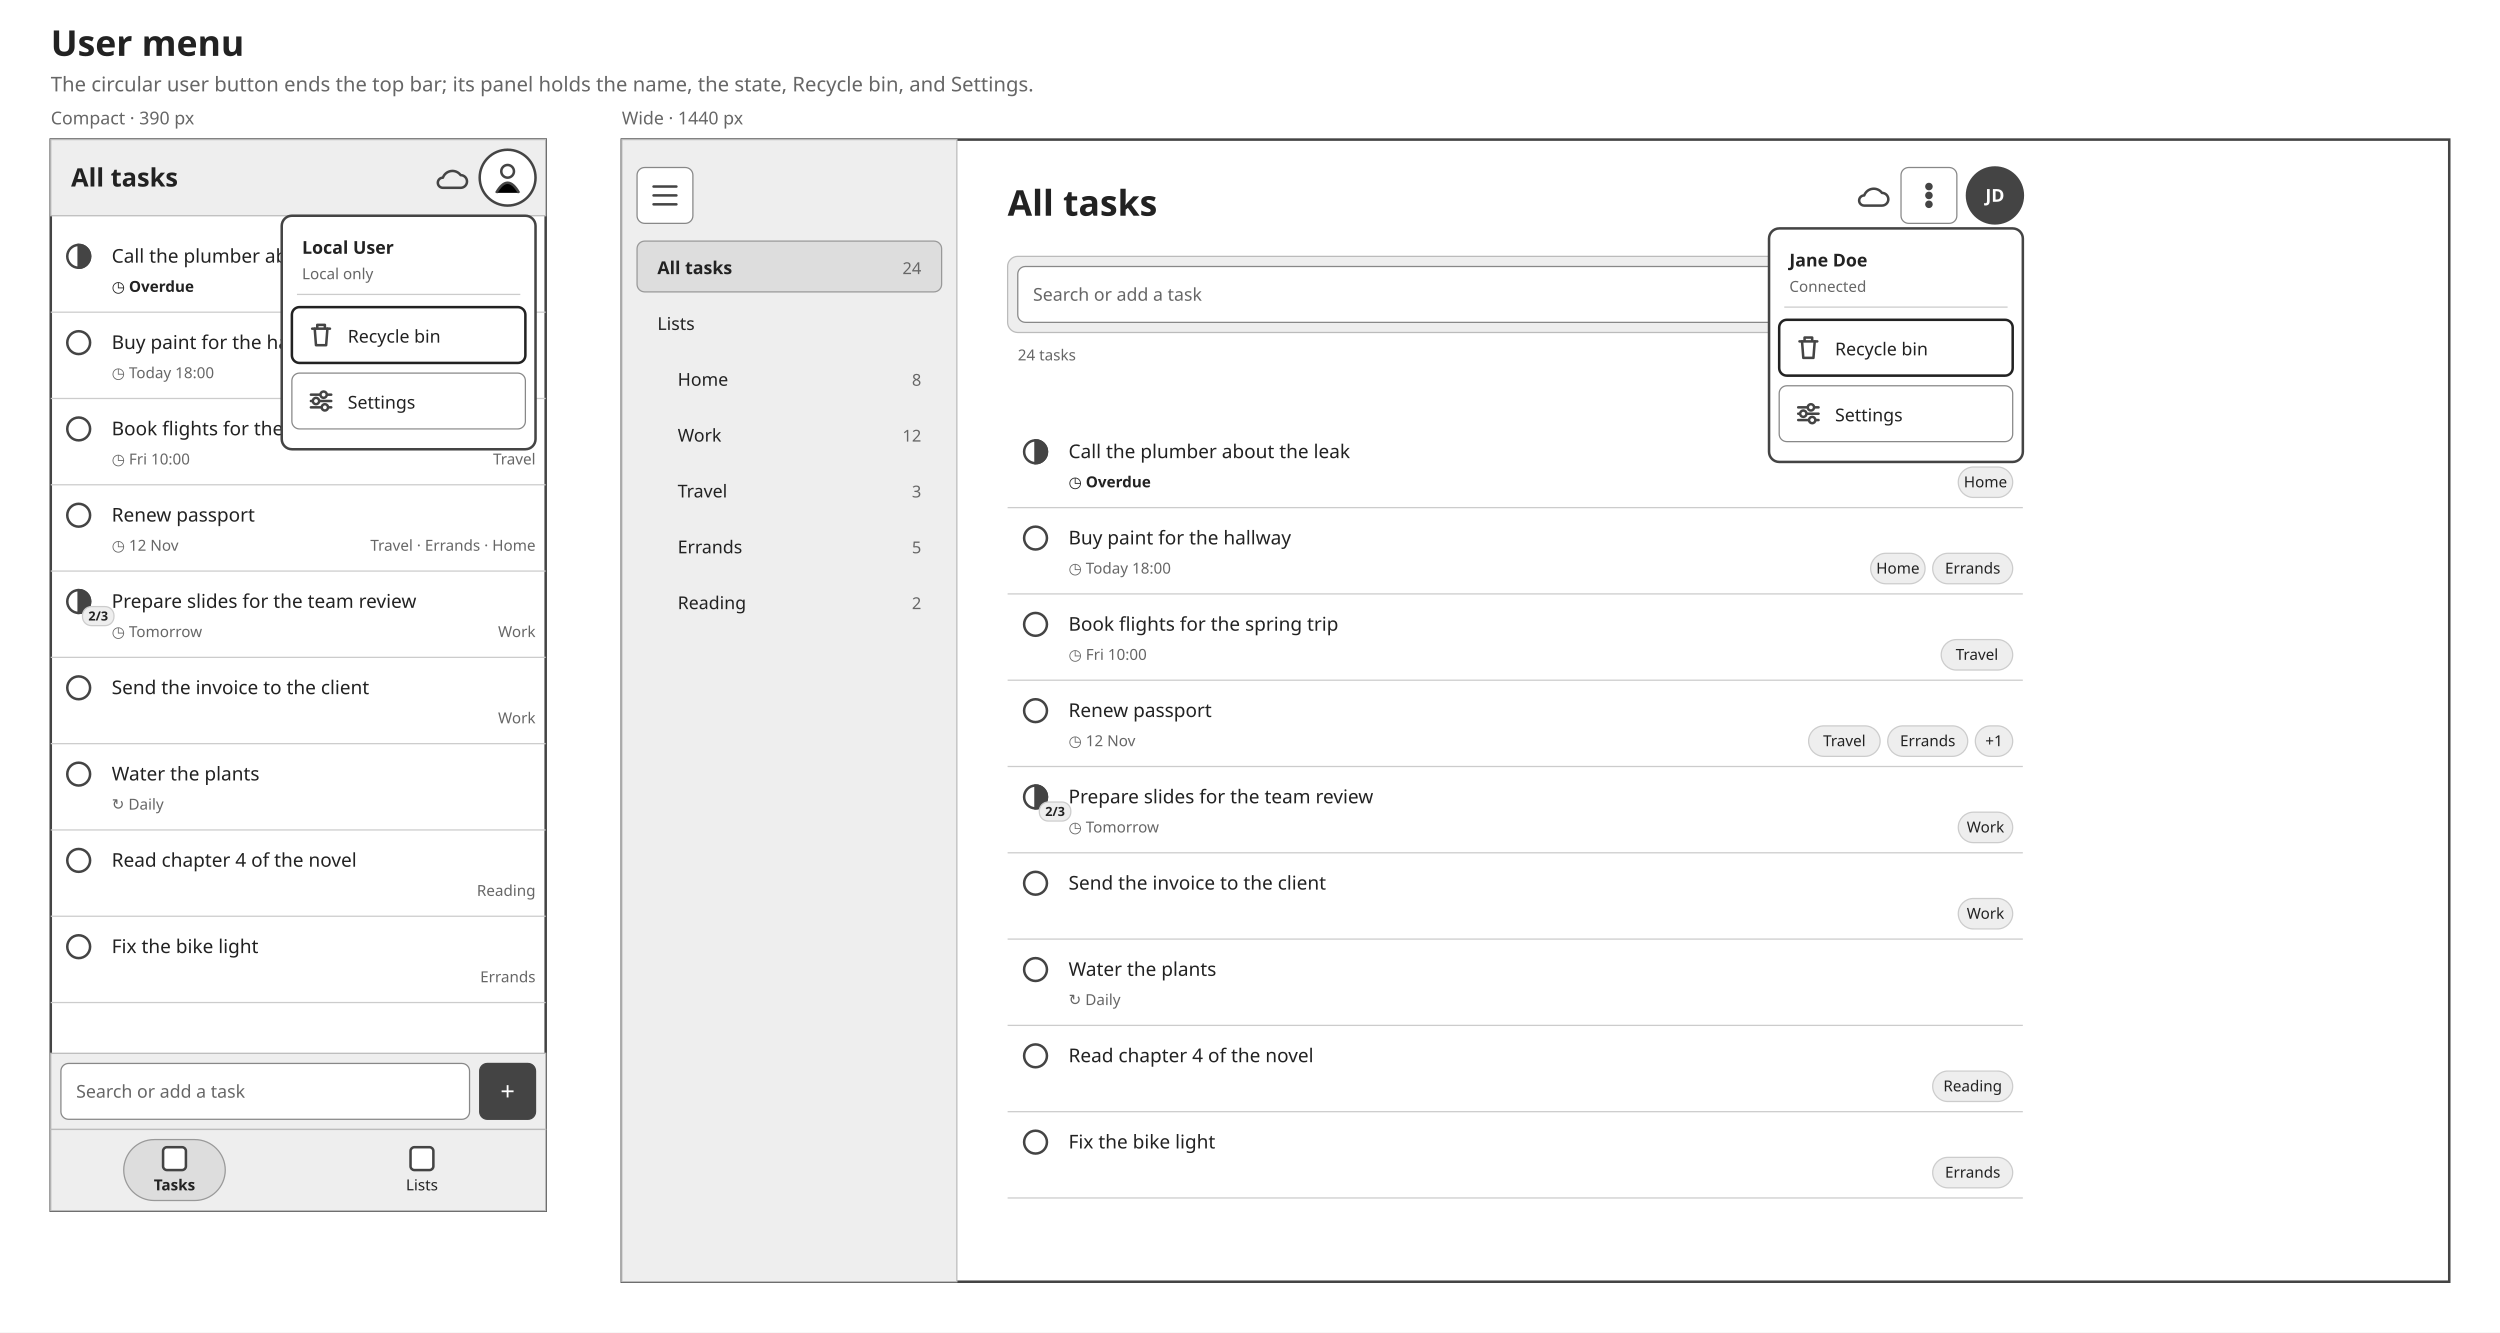
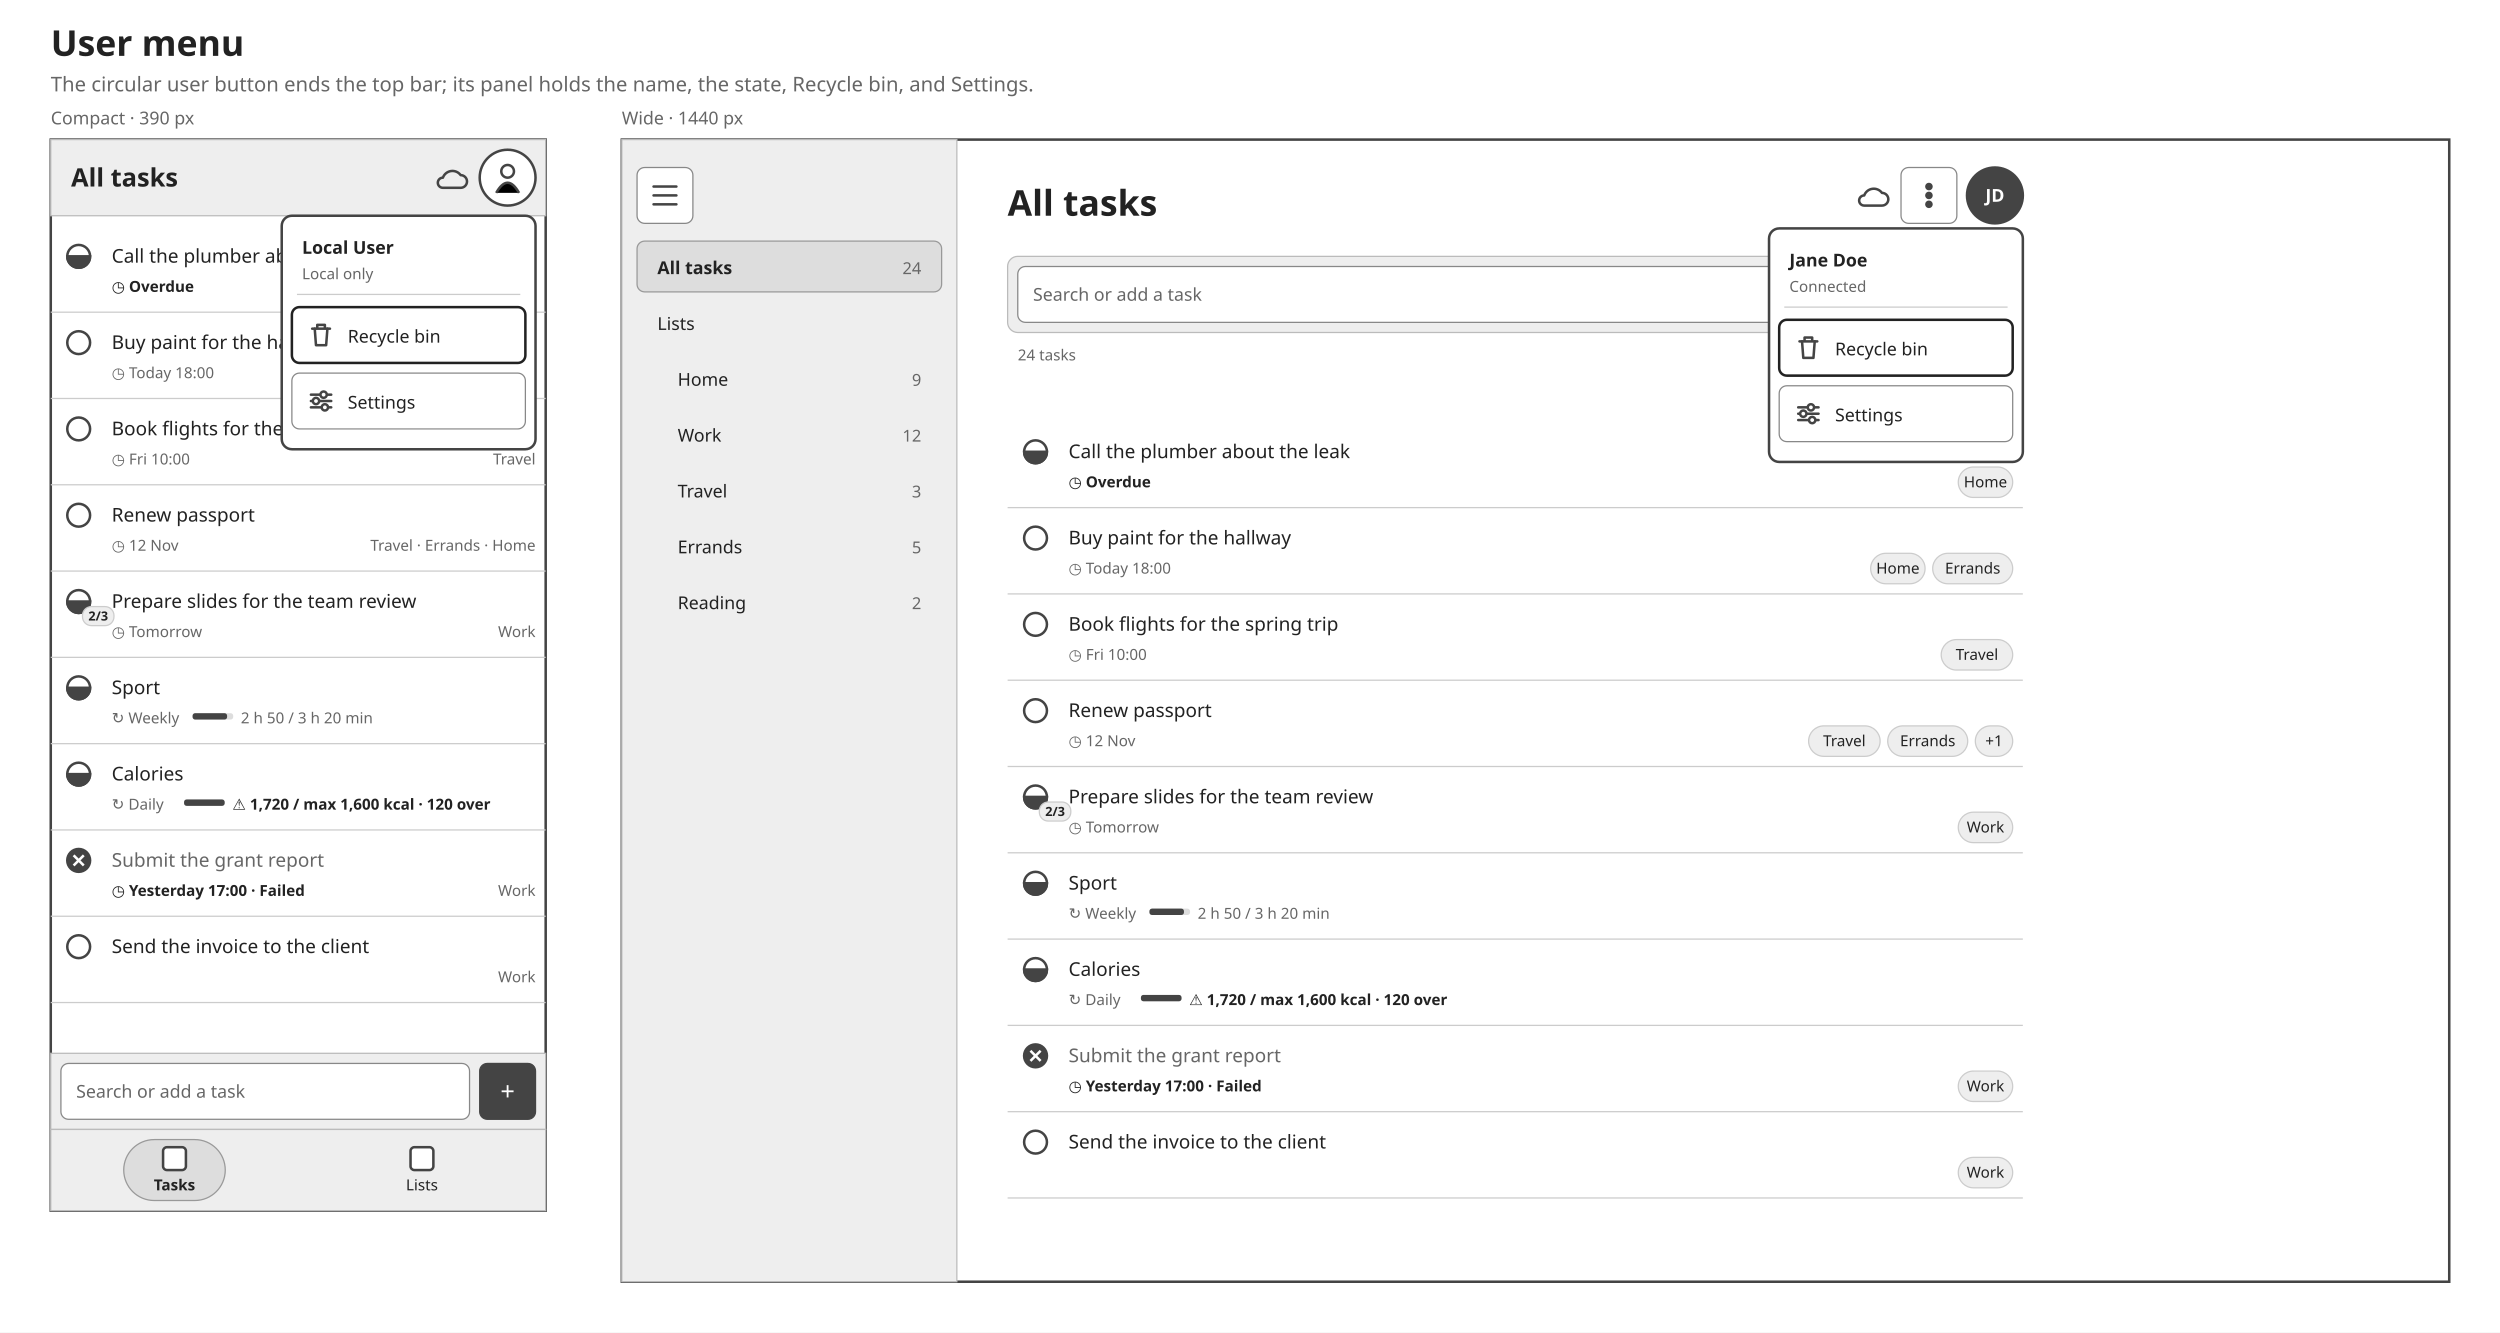
<svg xmlns="http://www.w3.org/2000/svg" width="1970" height="1050" viewBox="0 0 1970 1050">
  <style>
text { font-family: sans-serif; fill: #222222; }
.muted { fill: #666666; }
.on-primary { fill: #ffffff; }
.bold { font-weight: bold; }
rect.frame { fill: #ffffff; stroke: #444444; stroke-width: 2; }
.bar { fill: #eeeeee; stroke: #bbbbbb; }
.box { fill: #f5f5f5; stroke: #bbbbbb; }
.control { fill: #ffffff; stroke: #888888; }
.disabled { fill: #f5f5f5; stroke: #cccccc; }
.primary { fill: #444444; stroke: #444444; }
.selected { fill: #dddddd; stroke: #999999; }
.chip { fill: #eeeeee; stroke: #cccccc; }
.signal { fill: #ffffff; stroke: #222222; stroke-width: 2; }
.scrim { fill: #888888; fill-opacity: 0.5; }
.rule { stroke: #cccccc; }
.drop { stroke: #222222; stroke-width: 3; }
.icon { fill: #ffffff; stroke: #444444; stroke-width: 2; }
.icon-fill { fill: #444444; stroke: #444444; stroke-width: 2; }
.icon-mark { fill: none; stroke: #ffffff; stroke-width: 2; }
.icon-line { stroke: #444444; stroke-width: 2; }
.icon-line-open { fill: none; stroke: #444444; stroke-width: 2; stroke-linecap: round; stroke-linejoin: round; }
+ .icon-dashed { fill: #ffffff; stroke: #444444; stroke-width: 2; stroke-dasharray: 3 3; }
+ .meter { fill: #dddddd; stroke: none; }
+ .meter-fill { fill: #444444; stroke: none; }
.tooltip { fill: #222222; stroke: #222222; }
  </style>
  <rect x="0" y="0" width="1970" height="1050" fill="#ffffff" />
  <text x="40" y="44" font-size="28" class="bold">User menu</text>
  <text x="40" y="72" font-size="16" class="muted">The circular user button ends the top bar; its panel holds the name, the state, Recycle bin, and Settings.</text>
  <text x="40" y="98" font-size="14" class="muted">Compact · 390 px</text>
  <text x="490" y="98" font-size="14" class="muted">Wide · 1440 px</text>
  <g class="frame" data-width="390" data-height="844" transform="translate(40 110)">
    <rect x="0" y="0" width="390" height="844" rx="0" class="frame" />
    <rect x="0" y="0" width="390" height="60" rx="0" class="bar" />
    <circle cx="360" cy="30" r="22" class="icon" />
    <circle cx="360" cy="25" r="5" class="icon" />
    <path d="M 351 42 Q 360 26 369 42" class="icon-line" />
    <path d="M 309 38 H 323 A 5 5 0 0 0 323 28 A 8 8 0 0 0 309 30 A 4 4 0 0 0 309 38 Z" class="icon-line-open" />
    <text x="16" y="37" font-size="20" class="bold">All tasks</text>
    <line x1="0" y1="136" x2="390" y2="136" class="rule" />
    <circle cx="22" cy="92" r="9" class="icon" />
-     <path d="M22 83 A9 9 0 0 1 22 101 Z" class="icon-fill" />
+     <path d="M13 92 A9 9 0 0 0 31 92 Z" class="icon-fill" />
    <text x="48" y="97" font-size="15">Call the plumber about the leak</text>
    <text x="48" y="120" font-size="12" class="bold">◷ Overdue</text>
    <text x="382" y="120" font-size="12" class="muted" text-anchor="end">Home</text>
    <line x1="0" y1="204" x2="390" y2="204" class="rule" />
    <circle cx="22" cy="160" r="9" class="icon" />
    <text x="48" y="165" font-size="15">Buy paint for the hallway</text>
    <text x="48" y="188" font-size="12" class="muted">◷ Today 18:00</text>
    <text x="382" y="188" font-size="12" class="muted" text-anchor="end">Home · Errands</text>
    <line x1="0" y1="272" x2="390" y2="272" class="rule" />
    <circle cx="22" cy="228" r="9" class="icon" />
    <text x="48" y="233" font-size="15">Book flights for the spring trip</text>
    <text x="48" y="256" font-size="12" class="muted">◷ Fri 10:00</text>
    <text x="382" y="256" font-size="12" class="muted" text-anchor="end">Travel</text>
    <line x1="0" y1="340" x2="390" y2="340" class="rule" />
    <circle cx="22" cy="296" r="9" class="icon" />
    <text x="48" y="301" font-size="15">Renew passport</text>
    <text x="48" y="324" font-size="12" class="muted">◷ 12 Nov</text>
    <text x="382" y="324" font-size="12" class="muted" text-anchor="end">Travel · Errands · Home</text>
    <line x1="0" y1="408" x2="390" y2="408" class="rule" />
    <circle cx="22" cy="364" r="9" class="icon" />
-     <path d="M22 355 A9 9 0 0 1 22 373 Z" class="icon-fill" />
+     <path d="M13 364 A9 9 0 0 0 31 364 Z" class="icon-fill" />
    <rect x="25" y="368" width="24.8" height="15" rx="7" class="chip" />
    <text x="37.4" y="379" font-size="10" class="bold" text-anchor="middle">2/3</text>
    <text x="48" y="369" font-size="15">Prepare slides for the team review</text>
    <text x="48" y="392" font-size="12" class="muted">◷ Tomorrow</text>
    <text x="382" y="392" font-size="12" class="muted" text-anchor="end">Work</text>
    <line x1="0" y1="476" x2="390" y2="476" class="rule" />
    <circle cx="22" cy="432" r="9" class="icon" />
-     <text x="48" y="437" font-size="15">Send the invoice to the client</text>
-     <text x="382" y="460" font-size="12" class="muted" text-anchor="end">Work</text>
+     <path d="M13 432 A9 9 0 0 0 31 432 Z" class="icon-fill" />
+     <text x="48" y="437" font-size="15">Sport</text>
+     <text x="48" y="460" font-size="12" class="muted">↻ Weekly</text>
+     <rect x="111.76" y="452" width="32" height="5" rx="2" class="meter" />
+     <rect x="111.76" y="452" width="27.2" height="5" rx="2" class="meter-fill" />
+     <text x="149.76" y="460" font-size="12" class="muted">2 h 50 / 3 h 20 min</text>
    <line x1="0" y1="544" x2="390" y2="544" class="rule" />
    <circle cx="22" cy="500" r="9" class="icon" />
-     <text x="48" y="505" font-size="15">Water the plants</text>
+     <path d="M13 500 A9 9 0 0 0 31 500 Z" class="icon-fill" />
+     <text x="48" y="505" font-size="15">Calories</text>
    <text x="48" y="528" font-size="12" class="muted">↻ Daily</text>
+     <rect x="105.04" y="520" width="32" height="5" rx="2" class="meter" />
+     <rect x="105.04" y="520" width="32" height="5" rx="2" class="meter-fill" />
+     <text x="143.04" y="528" font-size="12" class="bold">⚠ 1,720 / max 1,600 kcal · 120 over</text>
    <line x1="0" y1="612" x2="390" y2="612" class="rule" />
-     <circle cx="22" cy="568" r="9" class="icon" />
-     <text x="48" y="573" font-size="15">Read chapter 4 of the novel</text>
-     <text x="382" y="596" font-size="12" class="muted" text-anchor="end">Reading</text>
+     <circle cx="22" cy="568" r="9" class="icon-fill" />
+     <path d="M18 564 L26 572 M26 564 L18 572" class="icon-mark" />
+     <text x="48" y="573" font-size="15" class="muted">Submit the grant report</text>
+     <text x="48" y="596" font-size="12" class="bold">◷ Yesterday 17:00 · Failed</text>
+     <text x="382" y="596" font-size="12" class="muted" text-anchor="end">Work</text>
    <line x1="0" y1="680" x2="390" y2="680" class="rule" />
    <circle cx="22" cy="636" r="9" class="icon" />
-     <text x="48" y="641" font-size="15">Fix the bike light</text>
-     <text x="382" y="664" font-size="12" class="muted" text-anchor="end">Errands</text>
+     <text x="48" y="641" font-size="15">Send the invoice to the client</text>
+     <text x="382" y="664" font-size="12" class="muted" text-anchor="end">Work</text>
    <rect x="0" y="720" width="390" height="60" rx="0" class="bar" />
    <rect x="338" y="728" width="44" height="44" rx="6" class="primary" />
    <text x="360" y="757" font-size="20" class="on-primary" text-anchor="middle">+</text>
    <rect x="8" y="728" width="322" height="44" rx="6" class="control" />
    <text x="20" y="755" font-size="14" class="muted">Search or add a task</text>
    <rect x="0" y="780" width="390" height="64" rx="0" class="bar" />
    <rect x="57.5" y="788" width="80" height="48" rx="24" class="selected" />
    <rect x="88.5" y="794" width="18" height="18" rx="3" class="icon" />
    <text x="97.5" y="828" font-size="12" class="bold" text-anchor="middle">Tasks</text>
    <rect x="283.5" y="794" width="18" height="18" rx="3" class="icon" />
    <text x="292.5" y="828" font-size="12" text-anchor="middle">Lists</text>
    <rect x="182" y="60" width="200" height="184" rx="8" class="frame" />
    <text x="198" y="90" font-size="14" class="bold">Local User</text>
    <text x="198" y="110" font-size="12" class="muted">Local only</text>
    <line x1="194" y1="122" x2="370" y2="122" class="rule" />
    <rect x="190" y="132" width="184" height="44" rx="6" class="signal" />
    <path d="M 206 149 H 220 M 210 149 V 146 H 216 V 149" class="icon-line-open" />
    <path d="M 208 149 L 209 162 H 217 L 218 149" class="icon-line-open" />
    <text x="234" y="160" font-size="14">Recycle bin</text>
    <rect x="190" y="184" width="184" height="44" rx="6" class="control" />
    <path d="M 205 201 H 221" class="icon-line-open" />
    <circle cx="215" cy="201" r="2.5" class="icon" />
    <path d="M 205 206 H 221" class="icon-line-open" />
    <circle cx="209" cy="206" r="2.5" class="icon" />
    <path d="M 205 211 H 221" class="icon-line-open" />
    <circle cx="216" cy="211" r="2.5" class="icon" />
    <text x="234" y="212" font-size="14">Settings</text>
  </g>
  <g class="frame" data-width="1440" data-height="900" transform="translate(490 110)">
    <rect x="0" y="0" width="1440" height="900" rx="0" class="frame" />
    <rect x="0" y="0" width="264" height="900" rx="0" class="bar" />
    <rect x="12" y="22" width="44" height="44" rx="6" class="control" />
    <path d="M 25 37 H 43" class="icon-line-open" />
    <path d="M 25 44 H 43" class="icon-line-open" />
    <path d="M 25 51 H 43" class="icon-line-open" />
    <rect x="12" y="80" width="240" height="40" rx="6" class="selected" />
    <text x="28" y="106" font-size="14" class="bold">All tasks</text>
    <text x="236" y="106" font-size="13" class="muted" text-anchor="end">24</text>
    <text x="28" y="150" font-size="14">Lists</text>
    <text x="44" y="194" font-size="14">Home</text>
-     <text x="236" y="194" font-size="13" class="muted" text-anchor="end">8</text>
+     <text x="236" y="194" font-size="13" class="muted" text-anchor="end">9</text>
    <text x="44" y="238" font-size="14">Work</text>
    <text x="236" y="238" font-size="13" class="muted" text-anchor="end">12</text>
    <text x="44" y="282" font-size="14">Travel</text>
    <text x="236" y="282" font-size="13" class="muted" text-anchor="end">3</text>
    <text x="44" y="326" font-size="14">Errands</text>
    <text x="236" y="326" font-size="13" class="muted" text-anchor="end">5</text>
    <text x="44" y="370" font-size="14">Reading</text>
    <text x="236" y="370" font-size="13" class="muted" text-anchor="end">2</text>
    <circle cx="1082" cy="44" r="22" class="icon-fill" />
    <text x="1082" y="49" font-size="14" class="on-primary bold" text-anchor="middle">JD</text>
    <path d="M 979 52 H 993 A 5 5 0 0 0 993 42 A 8 8 0 0 0 979 44 A 4 4 0 0 0 979 52 Z" class="icon-line-open" />
    <rect x="1008" y="22" width="44" height="44" rx="6" class="control" />
    <circle cx="1030" cy="37" r="2" class="icon-fill" />
    <circle cx="1030" cy="44" r="2" class="icon-fill" />
    <circle cx="1030" cy="51" r="2" class="icon-fill" />
    <text x="304" y="60" font-size="28" class="bold">All tasks</text>
    <rect x="304" y="92" width="800" height="60" rx="8" class="bar" />
    <rect x="1040.48" y="100" width="55.52" height="44" rx="6" class="primary" />
    <text x="1068.24" y="126.9" font-size="14" class="on-primary" text-anchor="middle">Add</text>
    <rect x="312" y="100" width="720.48" height="44" rx="6" class="control" />
    <text x="324" y="127" font-size="14" class="muted">Search or add a task</text>
    <text x="312" y="174" font-size="12" class="muted">24 tasks</text>
    <line x1="304" y1="290" x2="1104" y2="290" class="rule" />
    <circle cx="326" cy="246" r="9" class="icon" />
-     <path d="M326 237 A9 9 0 0 1 326 255 Z" class="icon-fill" />
+     <path d="M317 246 A9 9 0 0 0 335 246 Z" class="icon-fill" />
    <text x="352" y="251" font-size="15">Call the plumber about the leak</text>
    <text x="352" y="274" font-size="12" class="bold">◷ Overdue</text>
    <rect x="1053.12" y="258" width="42.88" height="24" rx="12" class="chip" />
    <text x="1074.56" y="274" font-size="12" text-anchor="middle">Home</text>
    <line x1="304" y1="358" x2="1104" y2="358" class="rule" />
    <circle cx="326" cy="314" r="9" class="icon" />
    <text x="352" y="319" font-size="15">Buy paint for the hallway</text>
    <text x="352" y="342" font-size="12" class="muted">◷ Today 18:00</text>
    <rect x="1032.96" y="326" width="63.04" height="24" rx="12" class="chip" />
    <text x="1064.48" y="342" font-size="12" text-anchor="middle">Errands</text>
    <rect x="984.08" y="326" width="42.88" height="24" rx="12" class="chip" />
    <text x="1005.52" y="342" font-size="12" text-anchor="middle">Home</text>
    <line x1="304" y1="426" x2="1104" y2="426" class="rule" />
    <circle cx="326" cy="382" r="9" class="icon" />
    <text x="352" y="387" font-size="15">Book flights for the spring trip</text>
    <text x="352" y="410" font-size="12" class="muted">◷ Fri 10:00</text>
    <rect x="1039.68" y="394" width="56.32" height="24" rx="12" class="chip" />
    <text x="1067.84" y="410" font-size="12" text-anchor="middle">Travel</text>
    <line x1="304" y1="494" x2="1104" y2="494" class="rule" />
    <circle cx="326" cy="450" r="9" class="icon" />
    <text x="352" y="455" font-size="15">Renew passport</text>
    <text x="352" y="478" font-size="12" class="muted">◷ 12 Nov</text>
    <rect x="1066.56" y="462" width="29.44" height="24" rx="12" class="chip" />
    <text x="1081.28" y="478" font-size="12" text-anchor="middle">+1</text>
    <rect x="997.52" y="462" width="63.04" height="24" rx="12" class="chip" />
    <text x="1029.04" y="478" font-size="12" text-anchor="middle">Errands</text>
    <rect x="935.2" y="462" width="56.32" height="24" rx="12" class="chip" />
    <text x="963.36" y="478" font-size="12" text-anchor="middle">Travel</text>
    <line x1="304" y1="562" x2="1104" y2="562" class="rule" />
    <circle cx="326" cy="518" r="9" class="icon" />
-     <path d="M326 509 A9 9 0 0 1 326 527 Z" class="icon-fill" />
+     <path d="M317 518 A9 9 0 0 0 335 518 Z" class="icon-fill" />
    <rect x="329" y="522" width="24.8" height="15" rx="7" class="chip" />
    <text x="341.4" y="533" font-size="10" class="bold" text-anchor="middle">2/3</text>
    <text x="352" y="523" font-size="15">Prepare slides for the team review</text>
    <text x="352" y="546" font-size="12" class="muted">◷ Tomorrow</text>
    <rect x="1053.12" y="530" width="42.88" height="24" rx="12" class="chip" />
    <text x="1074.56" y="546" font-size="12" text-anchor="middle">Work</text>
    <line x1="304" y1="630" x2="1104" y2="630" class="rule" />
    <circle cx="326" cy="586" r="9" class="icon" />
-     <text x="352" y="591" font-size="15">Send the invoice to the client</text>
-     <rect x="1053.12" y="598" width="42.88" height="24" rx="12" class="chip" />
-     <text x="1074.56" y="614" font-size="12" text-anchor="middle">Work</text>
+     <path d="M317 586 A9 9 0 0 0 335 586 Z" class="icon-fill" />
+     <text x="352" y="591" font-size="15">Sport</text>
+     <text x="352" y="614" font-size="12" class="muted">↻ Weekly</text>
+     <rect x="415.76" y="606" width="32" height="5" rx="2" class="meter" />
+     <rect x="415.76" y="606" width="27.2" height="5" rx="2" class="meter-fill" />
+     <text x="453.76" y="614" font-size="12" class="muted">2 h 50 / 3 h 20 min</text>
    <line x1="304" y1="698" x2="1104" y2="698" class="rule" />
    <circle cx="326" cy="654" r="9" class="icon" />
-     <text x="352" y="659" font-size="15">Water the plants</text>
+     <path d="M317 654 A9 9 0 0 0 335 654 Z" class="icon-fill" />
+     <text x="352" y="659" font-size="15">Calories</text>
    <text x="352" y="682" font-size="12" class="muted">↻ Daily</text>
+     <rect x="409.04" y="674" width="32" height="5" rx="2" class="meter" />
+     <rect x="409.04" y="674" width="32" height="5" rx="2" class="meter-fill" />
+     <text x="447.04" y="682" font-size="12" class="bold">⚠ 1,720 / max 1,600 kcal · 120 over</text>
    <line x1="304" y1="766" x2="1104" y2="766" class="rule" />
-     <circle cx="326" cy="722" r="9" class="icon" />
-     <text x="352" y="727" font-size="15">Read chapter 4 of the novel</text>
-     <rect x="1032.96" y="734" width="63.04" height="24" rx="12" class="chip" />
-     <text x="1064.48" y="750" font-size="12" text-anchor="middle">Reading</text>
+     <circle cx="326" cy="722" r="9" class="icon-fill" />
+     <path d="M322 718 L330 726 M330 718 L322 726" class="icon-mark" />
+     <text x="352" y="727" font-size="15" class="muted">Submit the grant report</text>
+     <text x="352" y="750" font-size="12" class="bold">◷ Yesterday 17:00 · Failed</text>
+     <rect x="1053.12" y="734" width="42.88" height="24" rx="12" class="chip" />
+     <text x="1074.56" y="750" font-size="12" text-anchor="middle">Work</text>
    <line x1="304" y1="834" x2="1104" y2="834" class="rule" />
    <circle cx="326" cy="790" r="9" class="icon" />
-     <text x="352" y="795" font-size="15">Fix the bike light</text>
-     <rect x="1032.96" y="802" width="63.04" height="24" rx="12" class="chip" />
-     <text x="1064.48" y="818" font-size="12" text-anchor="middle">Errands</text>
+     <text x="352" y="795" font-size="15">Send the invoice to the client</text>
+     <rect x="1053.12" y="802" width="42.88" height="24" rx="12" class="chip" />
+     <text x="1074.56" y="818" font-size="12" text-anchor="middle">Work</text>
    <rect x="904" y="70" width="200" height="184" rx="8" class="frame" />
    <text x="920" y="100" font-size="14" class="bold">Jane Doe</text>
    <text x="920" y="120" font-size="12" class="muted">Connected</text>
    <line x1="916" y1="132" x2="1092" y2="132" class="rule" />
    <rect x="912" y="142" width="184" height="44" rx="6" class="signal" />
    <path d="M 928 159 H 942 M 932 159 V 156 H 938 V 159" class="icon-line-open" />
    <path d="M 930 159 L 931 172 H 939 L 940 159" class="icon-line-open" />
    <text x="956" y="170" font-size="14">Recycle bin</text>
    <rect x="912" y="194" width="184" height="44" rx="6" class="control" />
    <path d="M 927 211 H 943" class="icon-line-open" />
    <circle cx="937" cy="211" r="2.5" class="icon" />
    <path d="M 927 216 H 943" class="icon-line-open" />
    <circle cx="931" cy="216" r="2.5" class="icon" />
    <path d="M 927 221 H 943" class="icon-line-open" />
    <circle cx="938" cy="221" r="2.5" class="icon" />
    <text x="956" y="222" font-size="14">Settings</text>
  </g>
</svg>
